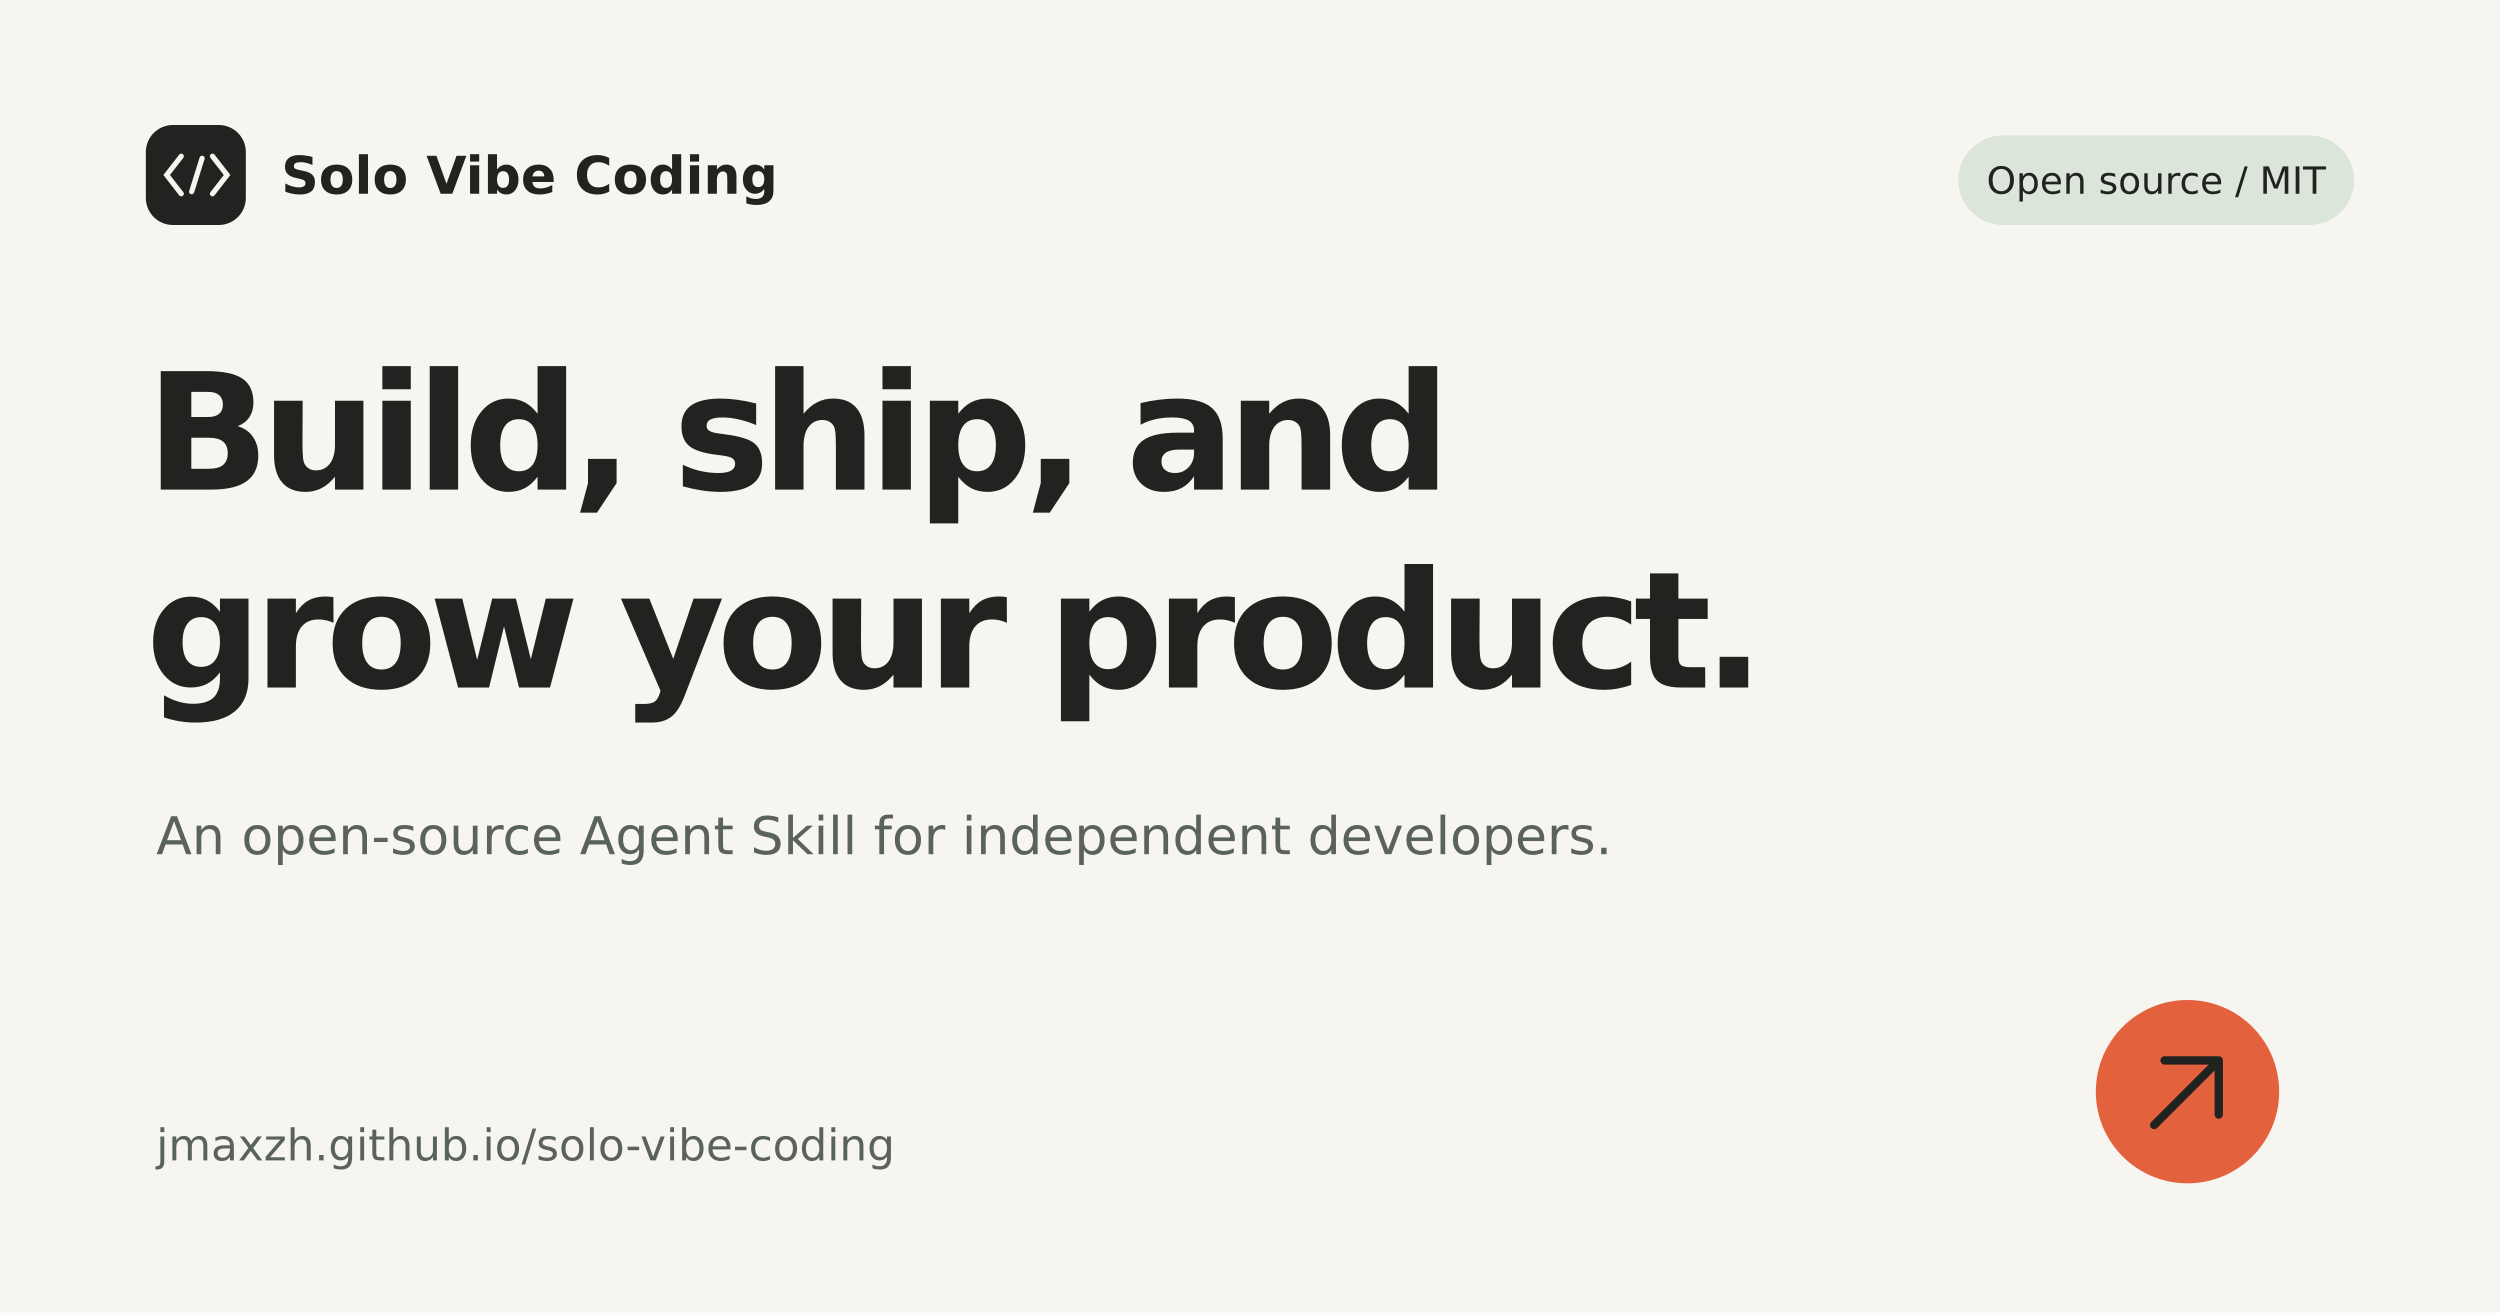
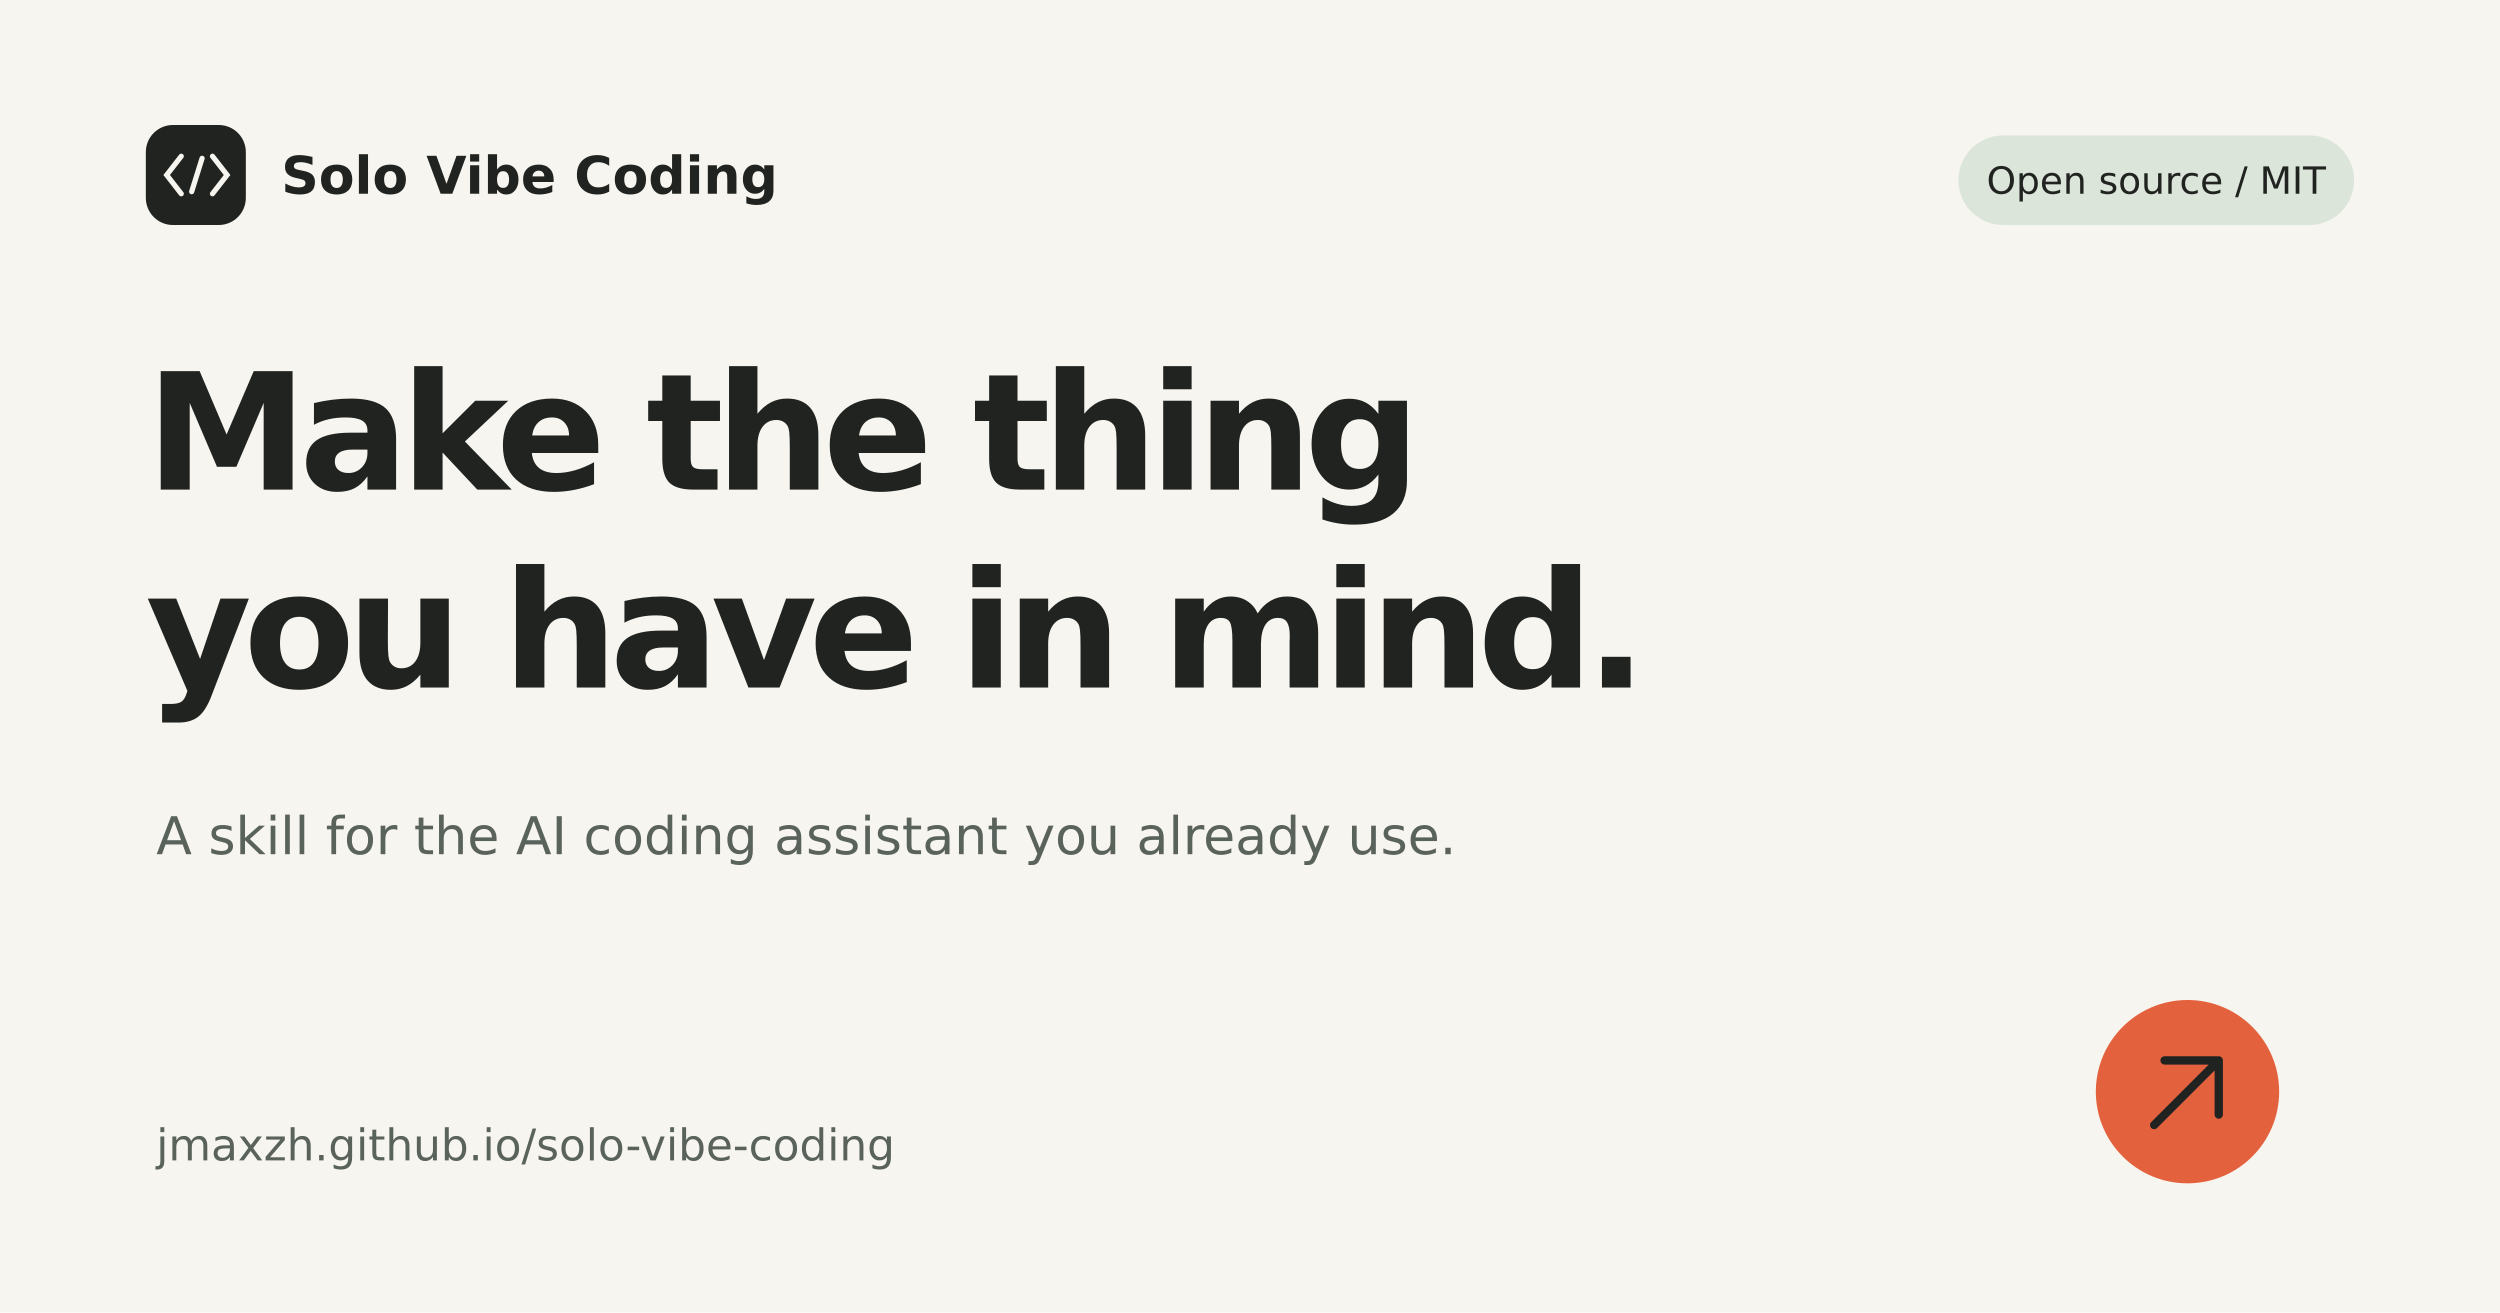
<svg xmlns="http://www.w3.org/2000/svg" width="1200" height="630" viewBox="0 0 1200 630">
  <rect width="1200" height="630" fill="#f7f5ef" />
  <rect x="70" y="60" width="48" height="48" rx="13" fill="#202320" />
  <path d="m87 75-7 9 7 9m15-18 7 9-7 9m-5-17-5 16" fill="none" stroke="#f7f5ef" stroke-width="2.5" stroke-linecap="round" />
  <g font-family="DejaVu Sans, sans-serif" fill="#202320">
    <text x="135" y="93" font-size="25" font-weight="bold">Solo Vibe Coding</text>
-     <text x="70" y="235" font-size="78" font-weight="bold" letter-spacing="-4">Build, ship, and</text>
-     <text x="70" y="330" font-size="78" font-weight="bold" letter-spacing="-4">grow your product.</text>
-     <text x="75" y="410" font-size="25" fill="#5a625c">An open-source Agent Skill for independent developers.</text>
+     <text x="70" y="235" font-size="78" font-weight="bold" letter-spacing="-4">Make the thing</text>
+     <text x="70" y="330" font-size="78" font-weight="bold" letter-spacing="-4">you have in mind.</text>
+     <text x="75" y="410" font-size="25" fill="#5a625c">A skill for the AI coding assistant you already use.</text>
    <text x="75" y="557" font-size="21" fill="#5a625c">jmaxzh.github.io/solo-vibe-coding</text>
  </g>
  <rect x="940" y="65" width="190" height="43" rx="21.5" fill="#dce5d9" />
  <text x="1035" y="93" text-anchor="middle" font-family="DejaVu Sans, sans-serif" font-size="18" fill="#202320">Open source / MIT</text>
  <circle cx="1050" cy="524" r="44" fill="#e4613e" />
  <path d="m1034 540 31-31m-26 0h26v26" stroke="#202320" fill="none" stroke-width="4" stroke-linecap="round" stroke-linejoin="round" />
</svg>
